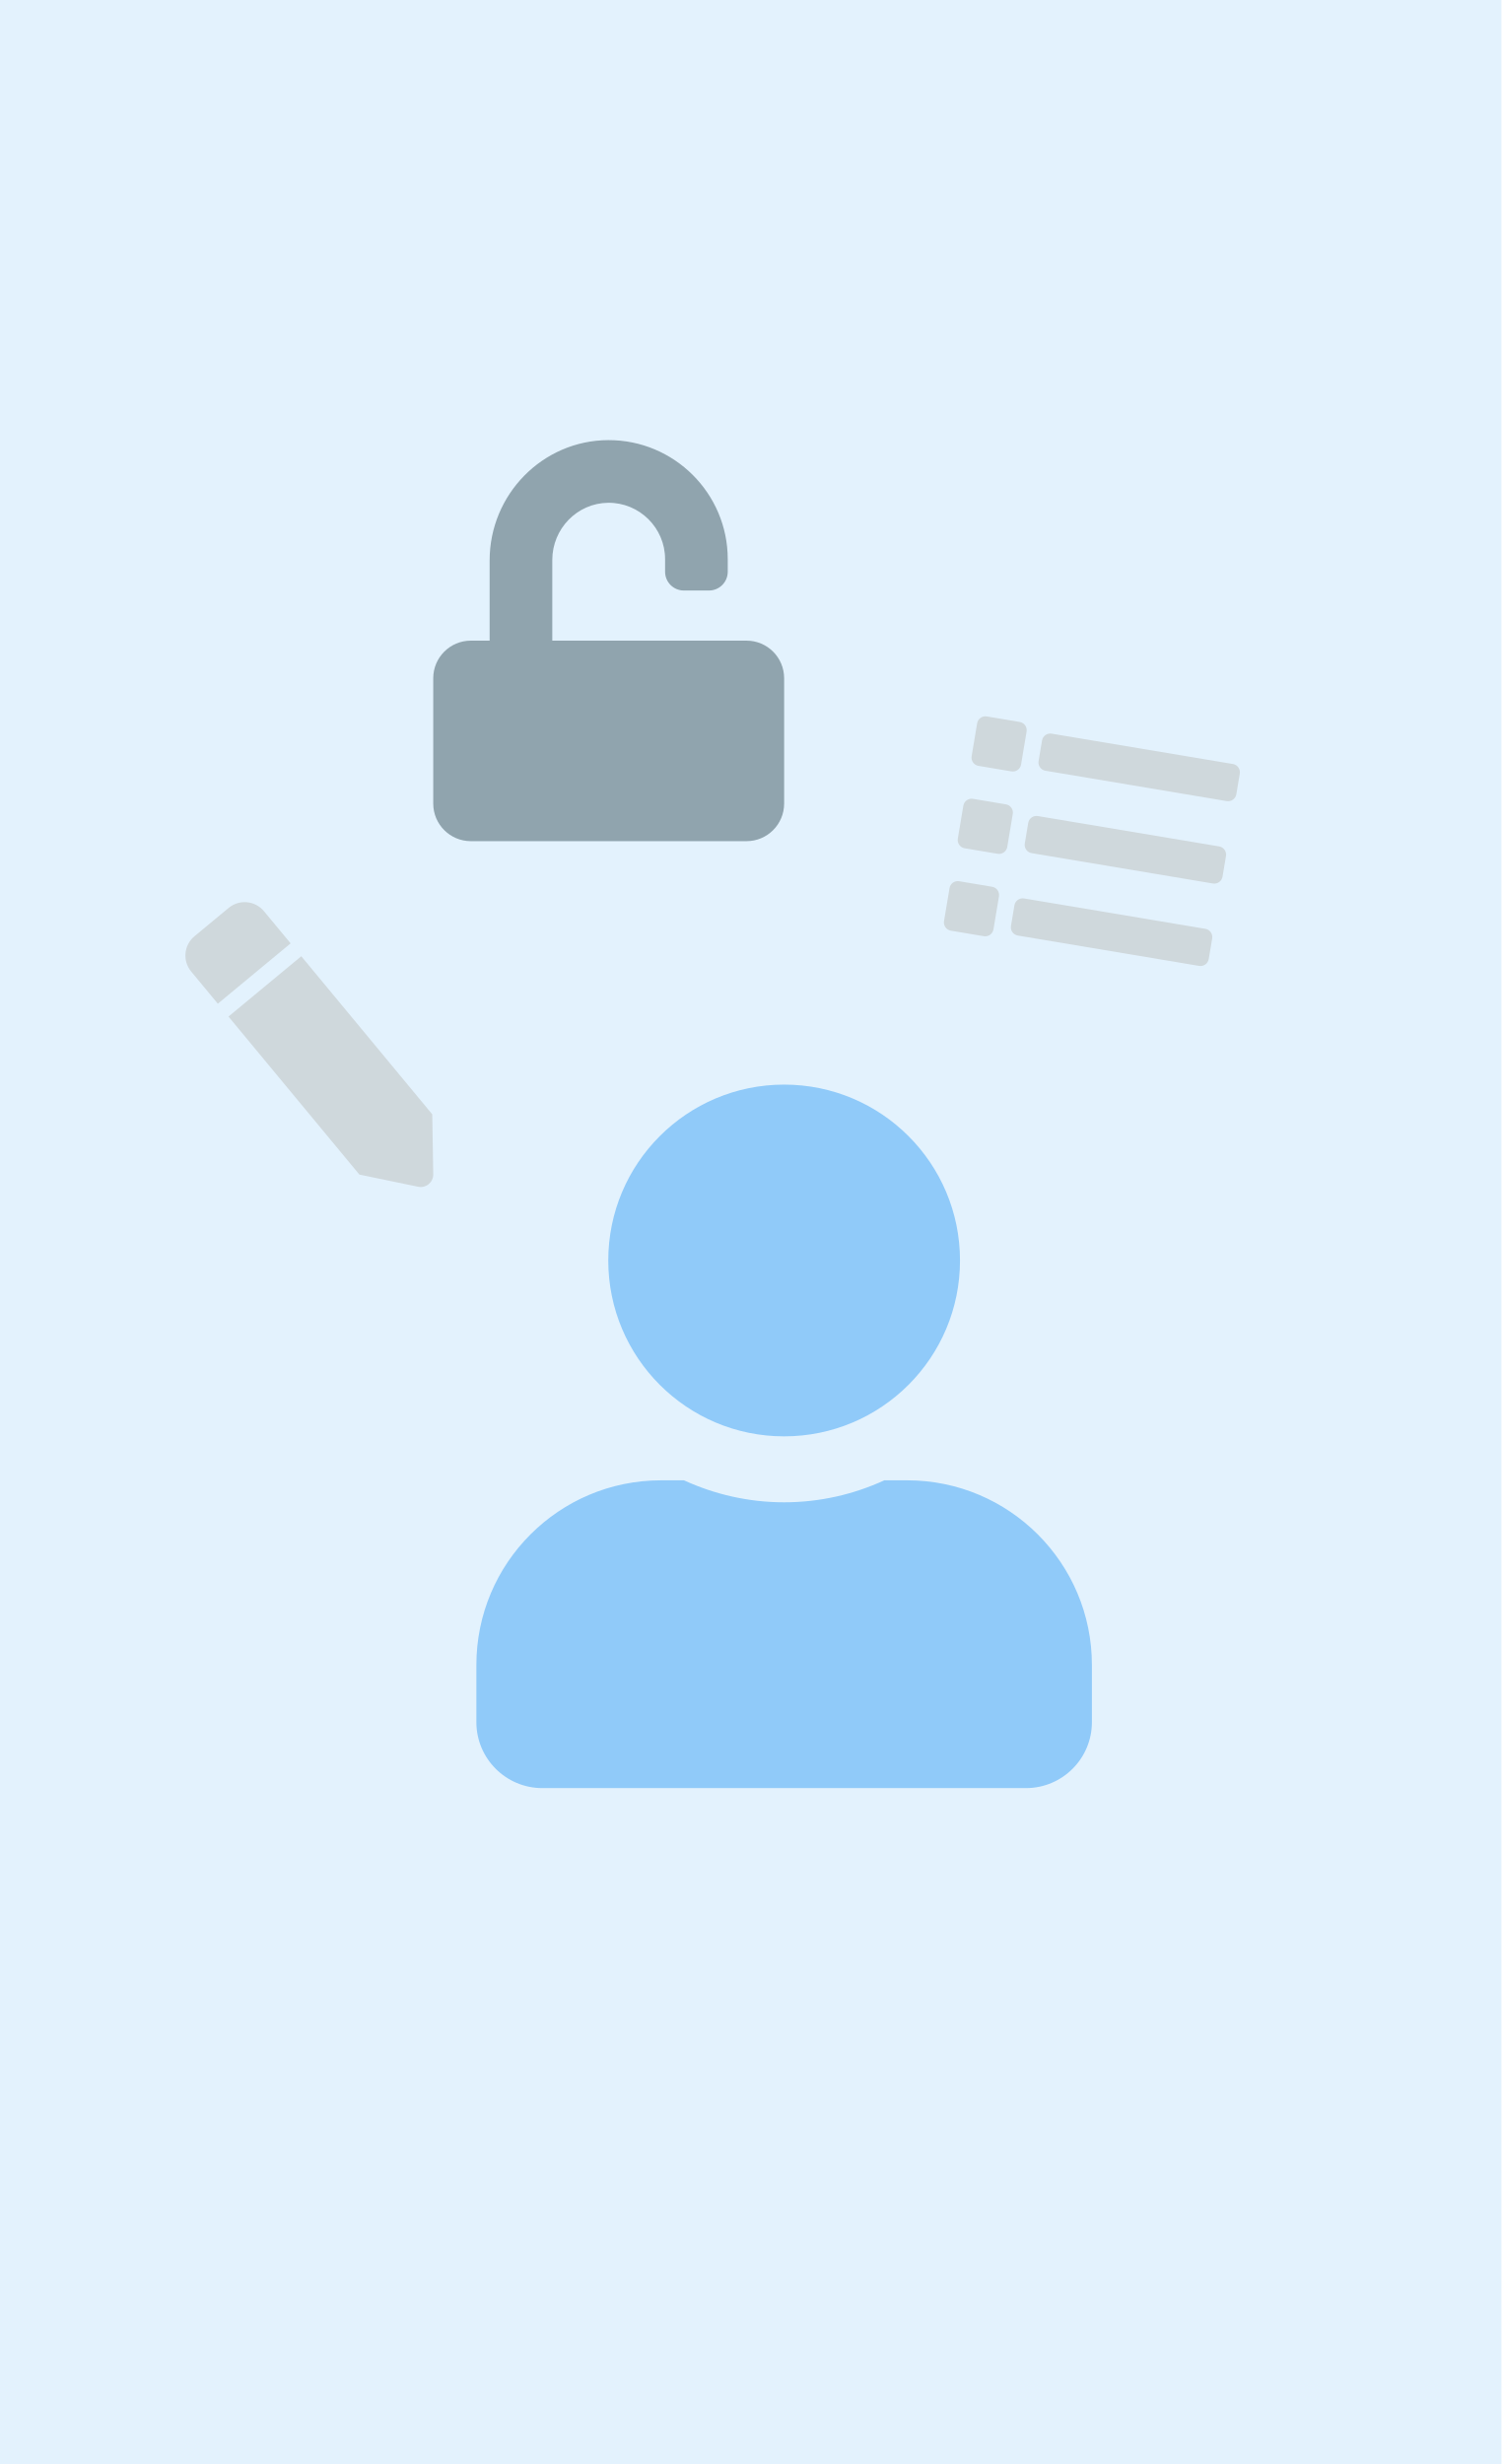
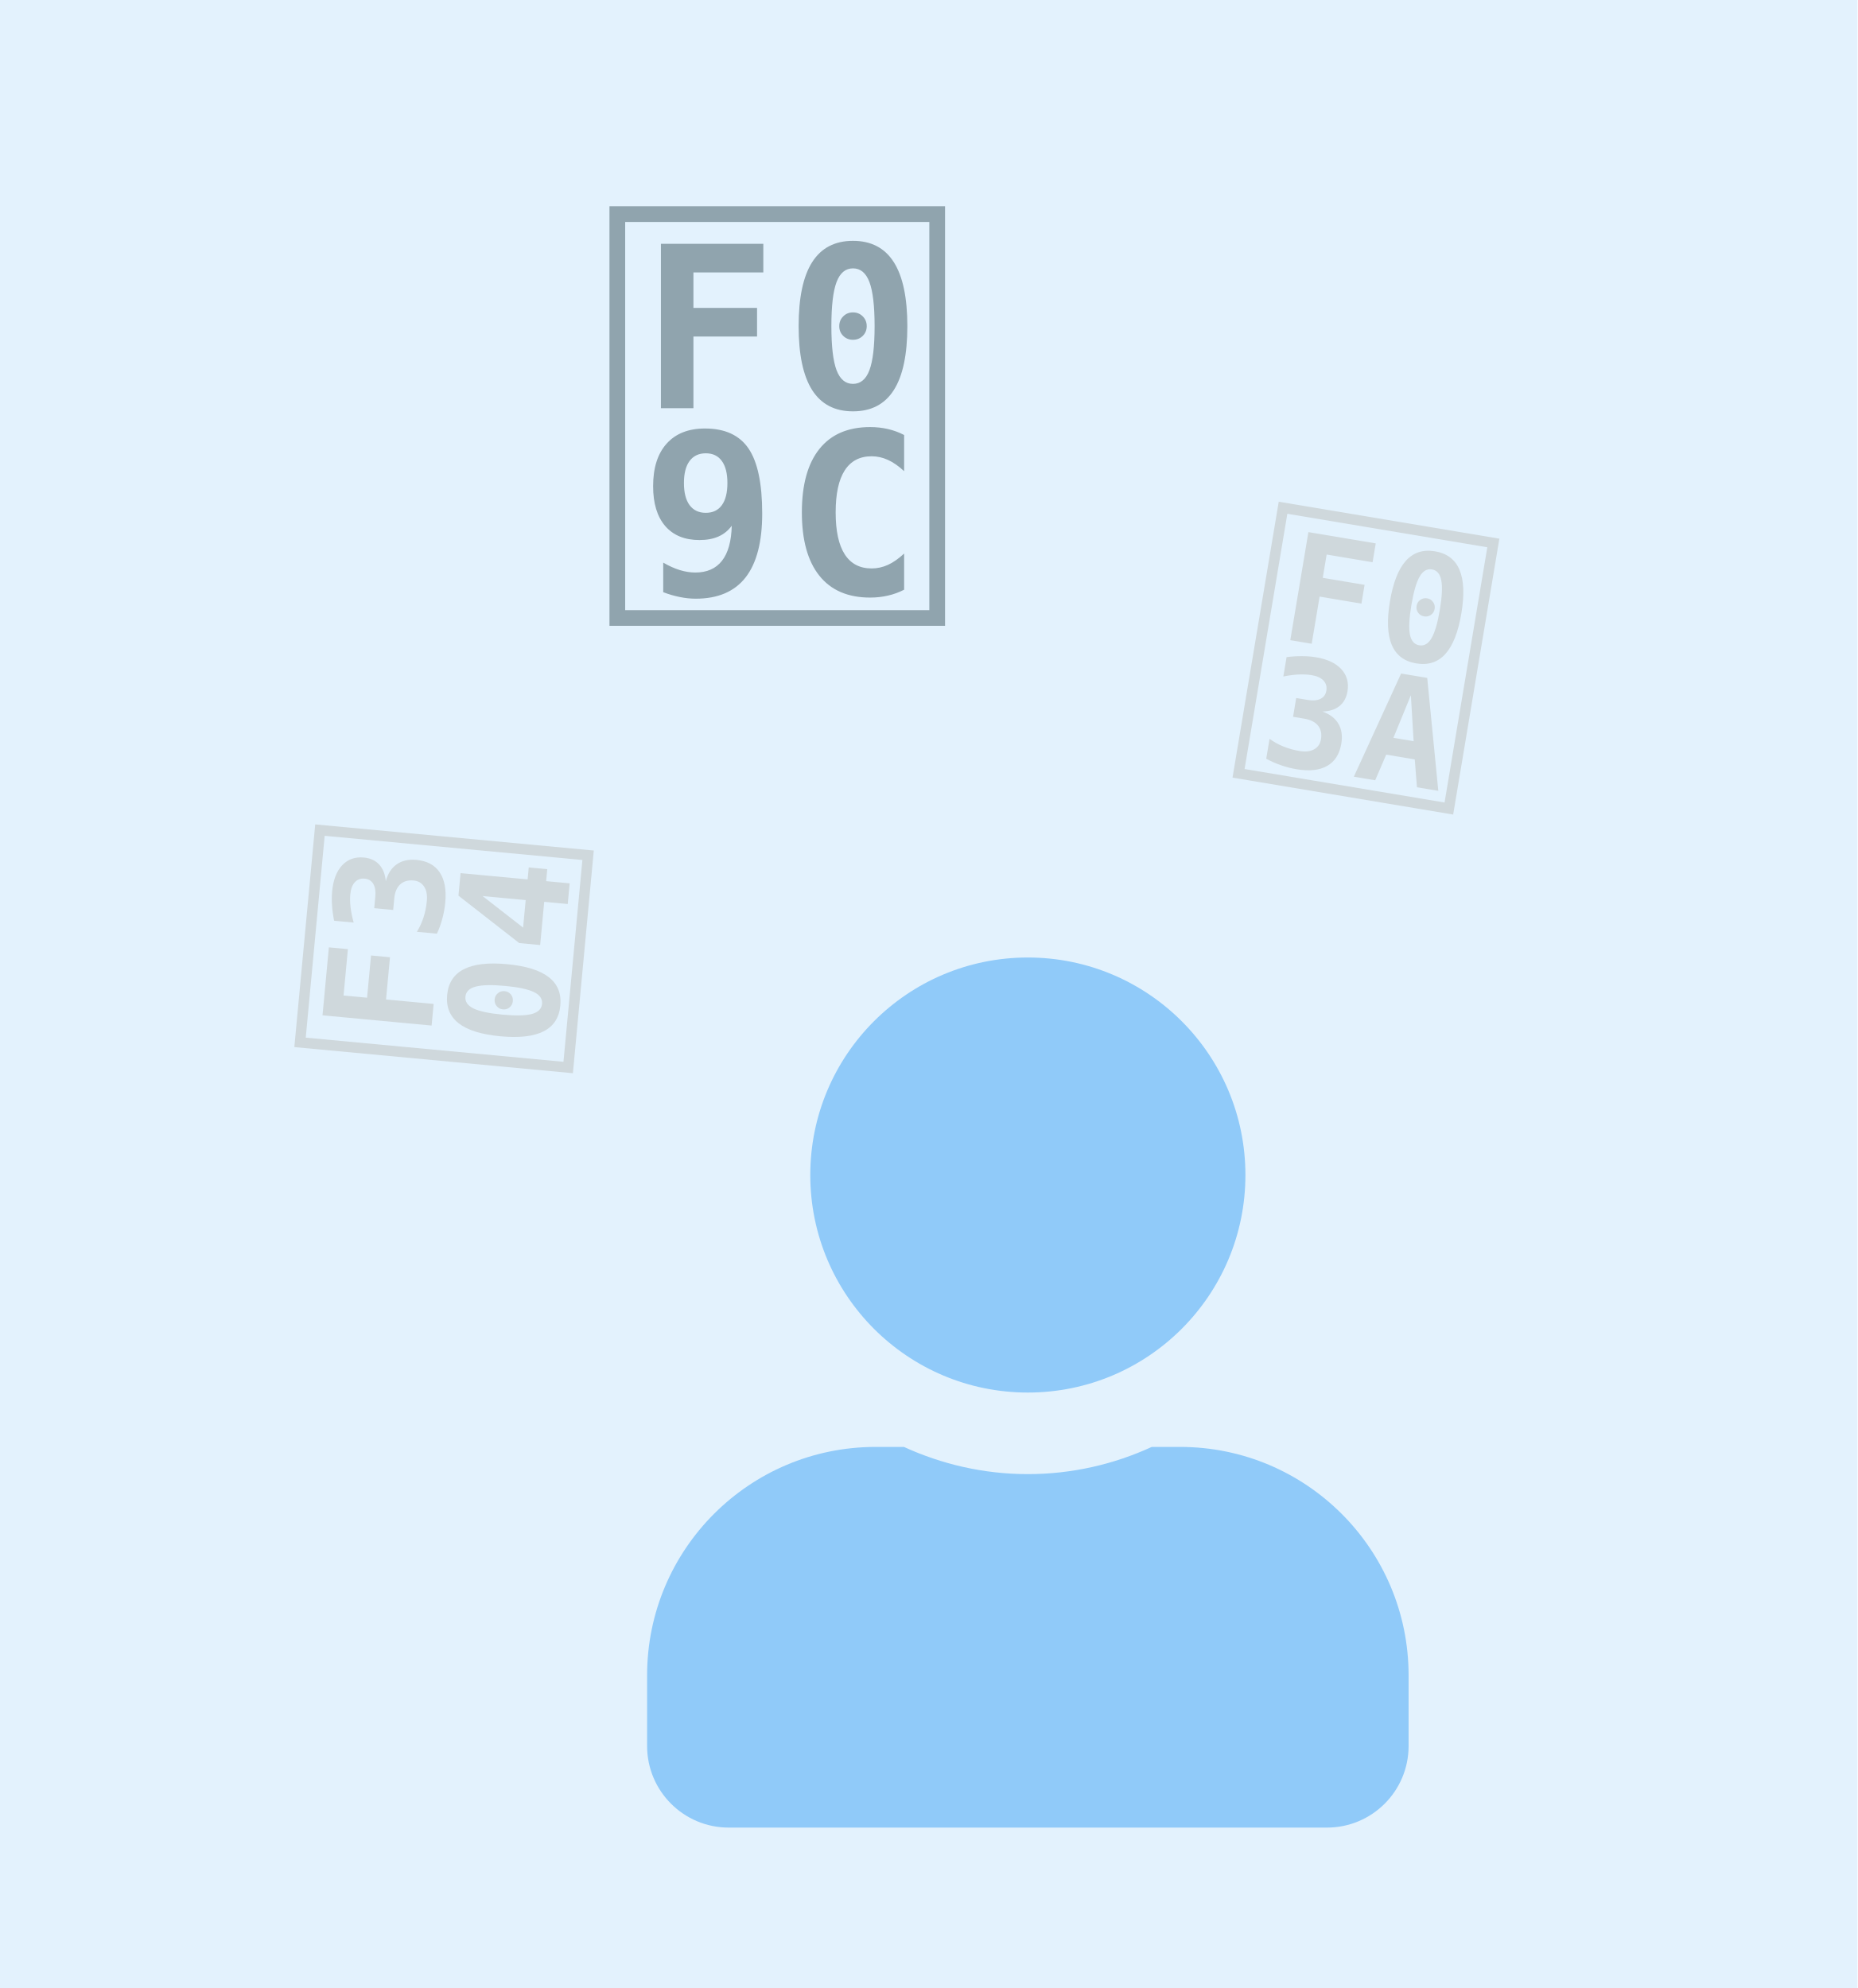
- <svg xmlns="http://www.w3.org/2000/svg" width="100%" height="100%" viewBox="0 0 468 768" version="1.1" xml:space="preserve" style="fill-rule:evenodd;clip-rule:evenodd;stroke-linejoin:round;stroke-miterlimit:1.414;">
-   <g transform="matrix(1.84098,0,0,2.31294,-24.3519,-300.866)">
+ <svg xmlns="http://www.w3.org/2000/svg" width="100%" height="100%" viewBox="0 0 468 501" version="1.1" xml:space="preserve" style="fill-rule:evenodd;clip-rule:evenodd;stroke-linejoin:round;stroke-miterlimit:1.414;">
+   <g transform="matrix(1.84098,0,0,1.50883,-24.3519,-196.268)">
    <rect x="13.228" y="130.079" width="254.213" height="332.045" style="fill:rgb(227,242,253);" />
  </g>
-   <g transform="matrix(0.548177,0,0,0.548177,13.7883,328.474)">
+   <g transform="matrix(0.548177,0,0,0.548177,28.345,231.718)">
    <path d="M420.717,217.486C475.952,217.486 520.717,172.72 520.717,117.486C520.717,62.251 475.952,17.486 420.717,17.486C365.483,17.486 320.718,62.251 320.718,117.486C320.718,172.72 365.483,217.486 420.717,217.486ZM490.717,242.485L477.671,242.485C460.327,250.454 441.03,254.985 420.717,254.985C400.405,254.985 381.187,250.454 363.764,242.485L350.718,242.485C292.749,242.485 245.718,289.517 245.718,347.486L245.718,379.985C245.718,400.688 262.515,417.485 283.218,417.485L558.217,417.485C578.92,417.485 595.717,400.688 595.717,379.985L595.717,347.486C595.717,289.517 548.686,242.485 490.717,242.485Z" style="fill:rgb(144,202,249);fill-rule:nonzero;" />
  </g>
-   <g transform="matrix(1,0,0,1,-158.801,30.6256)">
-     <path d="M391.498,169.056L330.951,169.056L330.951,143.885C330.951,134.217 338.691,126.185 348.359,126.087C358.124,125.989 366.108,133.924 366.108,143.665L366.108,147.571C366.108,150.818 368.72,153.431 371.967,153.431L379.779,153.431C383.027,153.431 385.639,150.818 385.639,147.571L385.639,143.665C385.639,123.157 368.915,106.483 348.408,106.556C327.9,106.629 311.42,123.524 311.42,144.031L311.42,169.056L305.561,169.056C299.091,169.056 293.842,174.305 293.842,180.775L293.842,219.837C293.842,226.307 299.091,231.556 305.561,231.556L391.498,231.556C397.968,231.556 403.217,226.307 403.217,219.837L403.217,180.775C403.217,174.305 397.968,169.056 391.498,169.056Z" style="fill:rgb(144,164,174);fill-rule:nonzero;" />
+   <g transform="matrix(1,0,0,1,-144.244,-66.1298)">
+     <text x="293.842px" y="215.931px" style="font-family:'FontAwesome5Pro-Solid', 'Font Awesome 5 Pro';font-weight:900;font-size:125px;fill:rgb(144,164,174);"></text>
  </g>
-   <g transform="matrix(0.0933423,-0.995634,0.995634,0.0933423,-128.496,641.304)">
-     <path d="M341.679,168.556L296.448,213.784L294.381,232.374C294.104,234.861 296.205,236.964 298.692,236.689L317.27,234.638L362.515,189.393L341.679,168.556ZM375.403,165.454L365.619,155.671C362.568,152.619 357.618,152.619 354.566,155.671L345.362,164.875L366.199,185.711L375.403,176.507C378.455,173.454 378.455,168.506 375.403,165.454Z" style="fill:rgb(207,216,220);fill-rule:nonzero;" />
+   <g transform="matrix(0.0933423,-0.995634,0.995634,0.0933423,-113.939,544.549)">
+     <text x="294.358px" y="226.297px" style="font-family:'FontAwesome5Pro-Solid', 'Font Awesome 5 Pro';font-weight:900;font-size:83.333px;fill:rgb(207,216,220);"></text>
  </g>
-   <g transform="matrix(0.986263,0.165181,-0.165181,0.986263,-17.9581,84.8069)">
-     <path d="M362.167,93.889C362.167,95.328 363.332,96.494 364.771,96.494L422.062,96.494C423.501,96.494 424.666,95.328 424.666,93.889L424.666,87.379C424.666,85.941 423.501,84.775 422.062,84.775L364.771,84.775C363.332,84.775 362.167,85.941 362.167,87.379L362.167,93.889ZM364.771,122.535L422.062,122.535C423.501,122.535 424.666,121.369 424.666,119.931L424.666,113.421C424.666,111.982 423.501,110.816 422.062,110.816L364.771,110.816C363.332,110.816 362.167,111.982 362.167,113.421L362.167,119.931C362.167,121.369 363.332,122.535 364.771,122.535ZM364.771,148.577L422.062,148.577C423.501,148.577 424.666,147.411 424.666,145.973L424.666,139.462C424.666,138.024 423.501,136.858 422.062,136.858L364.771,136.858C363.332,136.858 362.167,138.024 362.167,139.462L362.167,145.973C362.167,147.411 363.332,148.577 364.771,148.577ZM343.937,98.447L354.354,98.447C355.792,98.447 356.958,97.281 356.958,95.843L356.958,85.426C356.958,83.988 355.792,82.822 354.354,82.822L343.937,82.822C342.499,82.822 341.333,83.988 341.333,85.426L341.333,95.843C341.333,97.281 342.499,98.447 343.937,98.447ZM343.937,124.488L354.354,124.488C355.792,124.488 356.958,123.322 356.958,121.884L356.958,111.467C356.958,110.029 355.792,108.863 354.354,108.863L343.937,108.863C342.499,108.863 341.333,110.029 341.333,111.467L341.333,121.884C341.333,123.322 342.499,124.488 343.937,124.488ZM343.937,150.53L354.354,150.53C355.792,150.53 356.958,149.364 356.958,147.926L356.958,137.509C356.958,136.071 355.792,134.905 354.354,134.905L343.937,134.905C342.499,134.905 341.333,136.071 341.333,137.509L341.333,147.926C341.333,149.364 342.499,150.53 343.937,150.53Z" style="fill:rgb(207,216,220);fill-rule:nonzero;" />
+   <g transform="matrix(0.986263,0.165181,-0.165181,0.986263,-3.40127,-11.9485)">
+     <text x="341.333px" y="147.926px" style="font-family:'FontAwesome5Pro-Solid', 'Font Awesome 5 Pro';font-weight:900;font-size:83.333px;fill:rgb(207,216,220);"></text>
  </g>
</svg>
